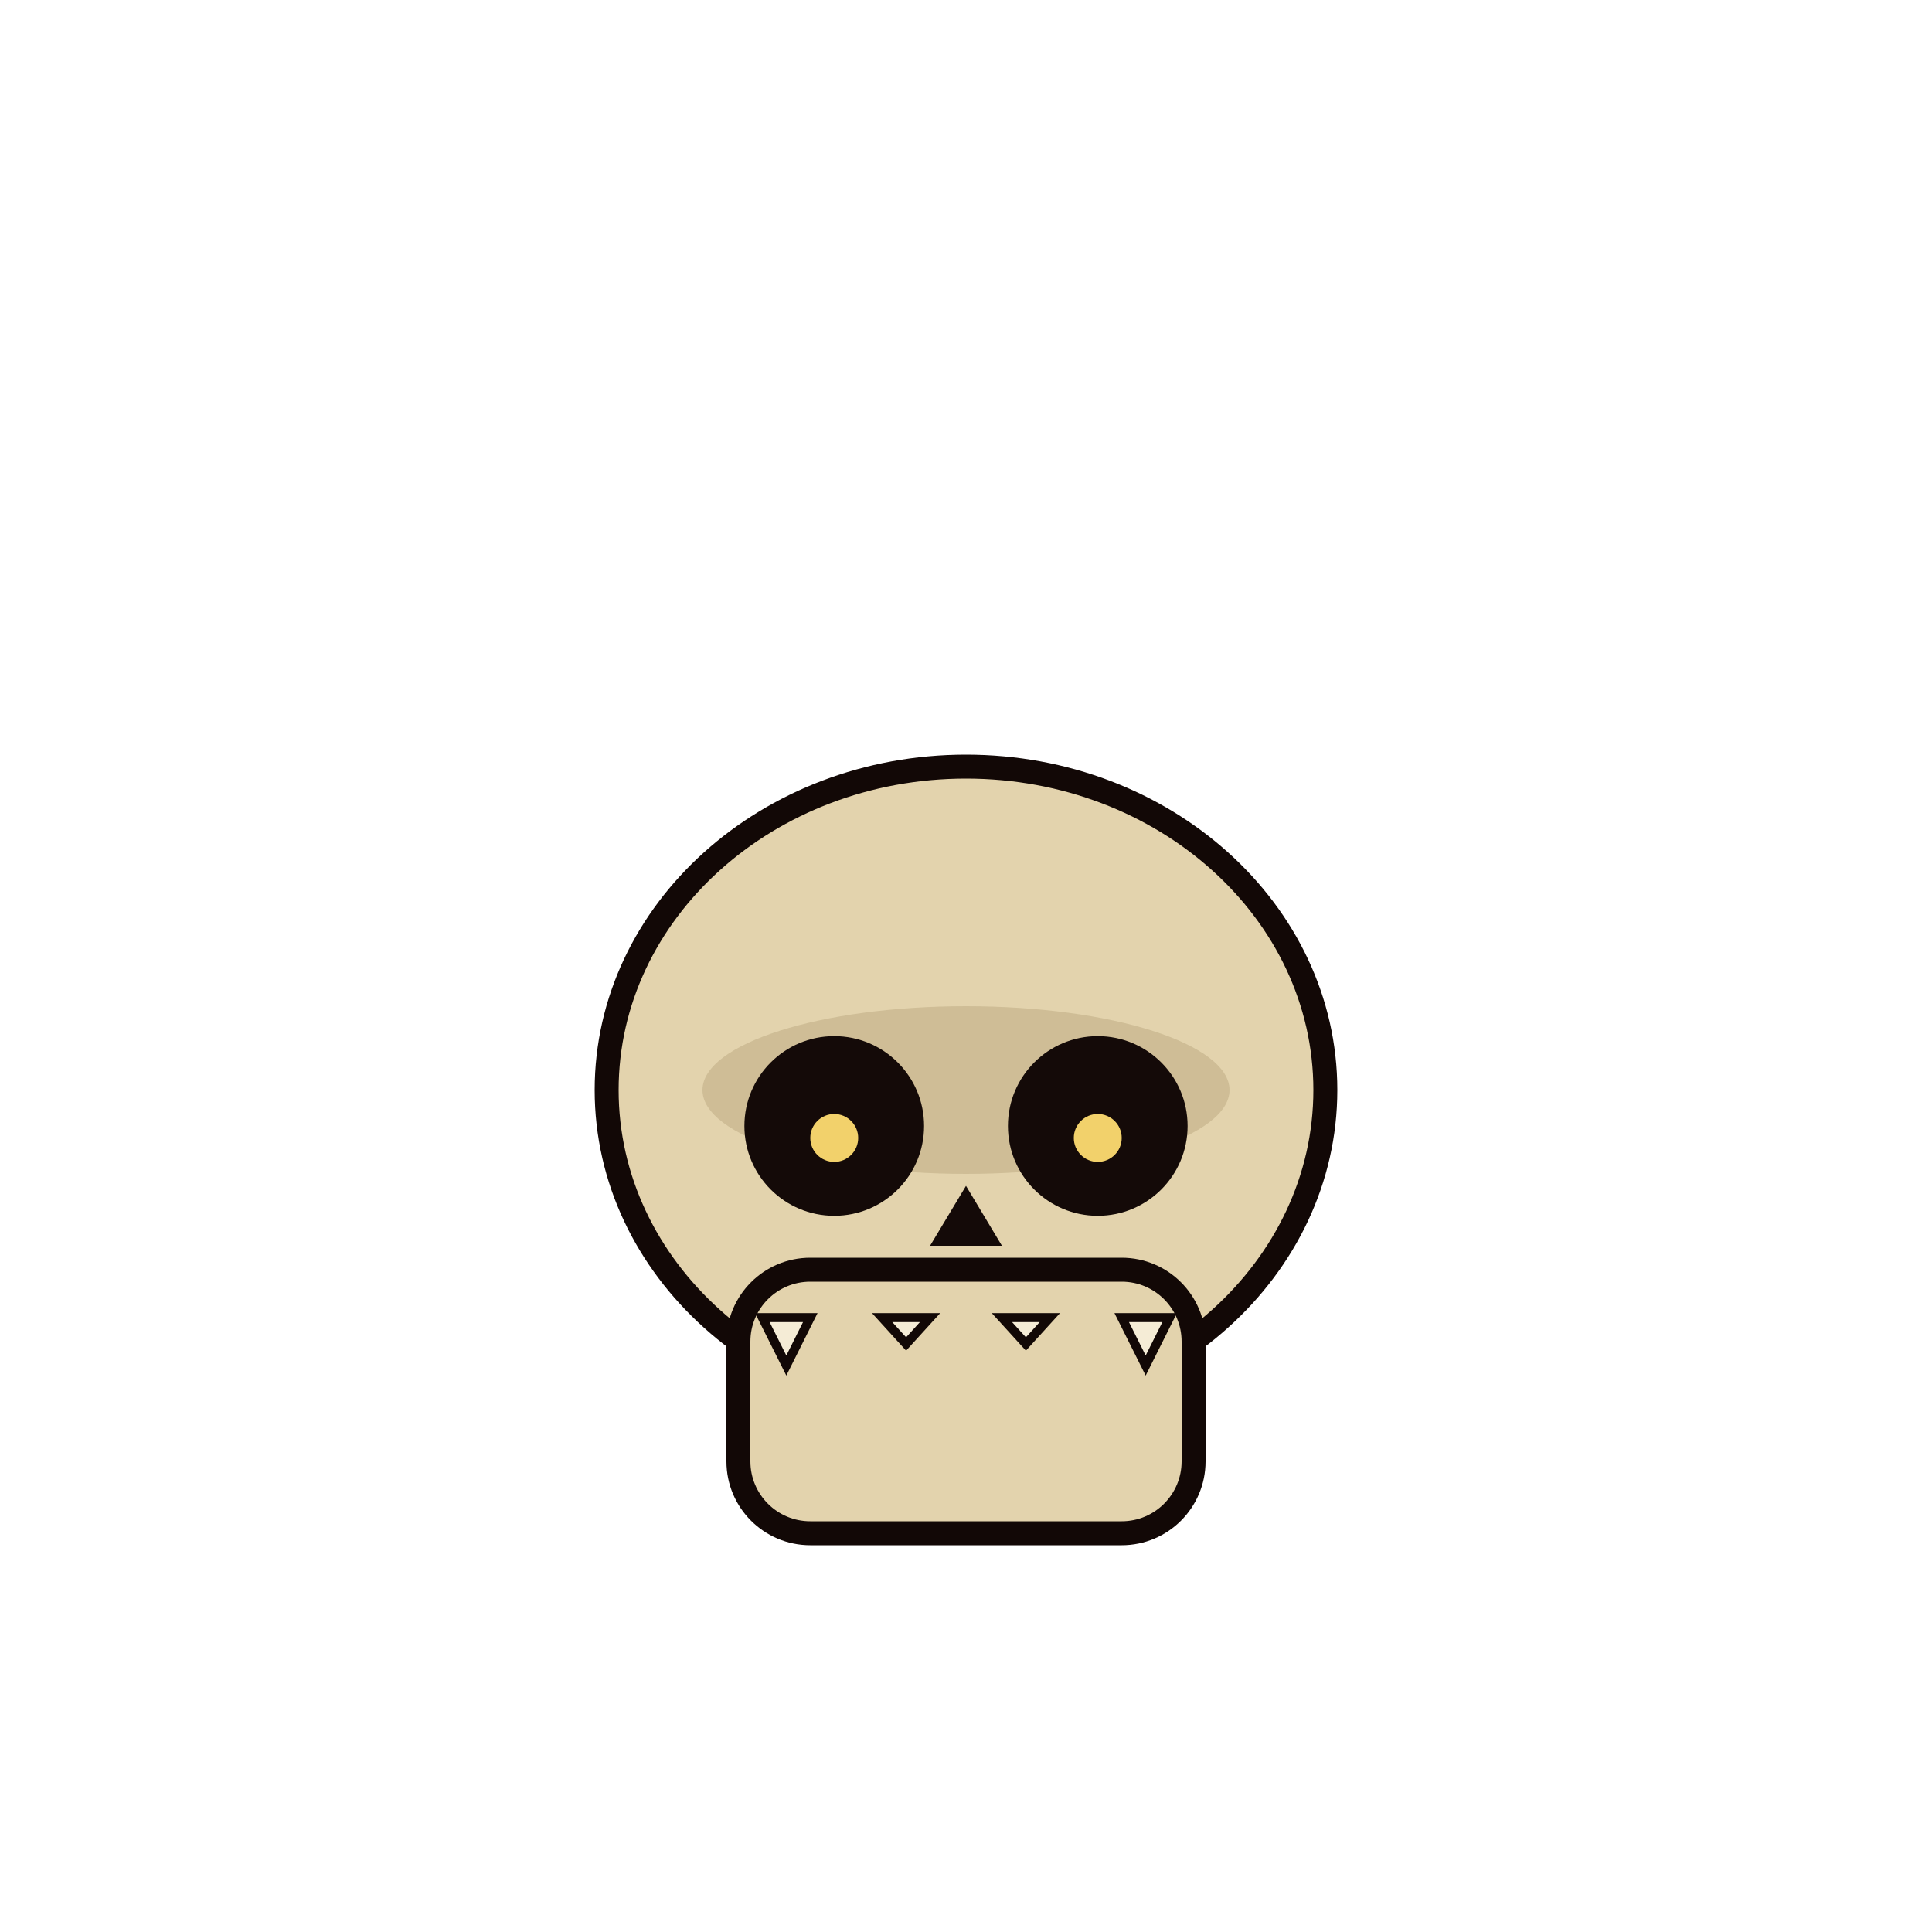
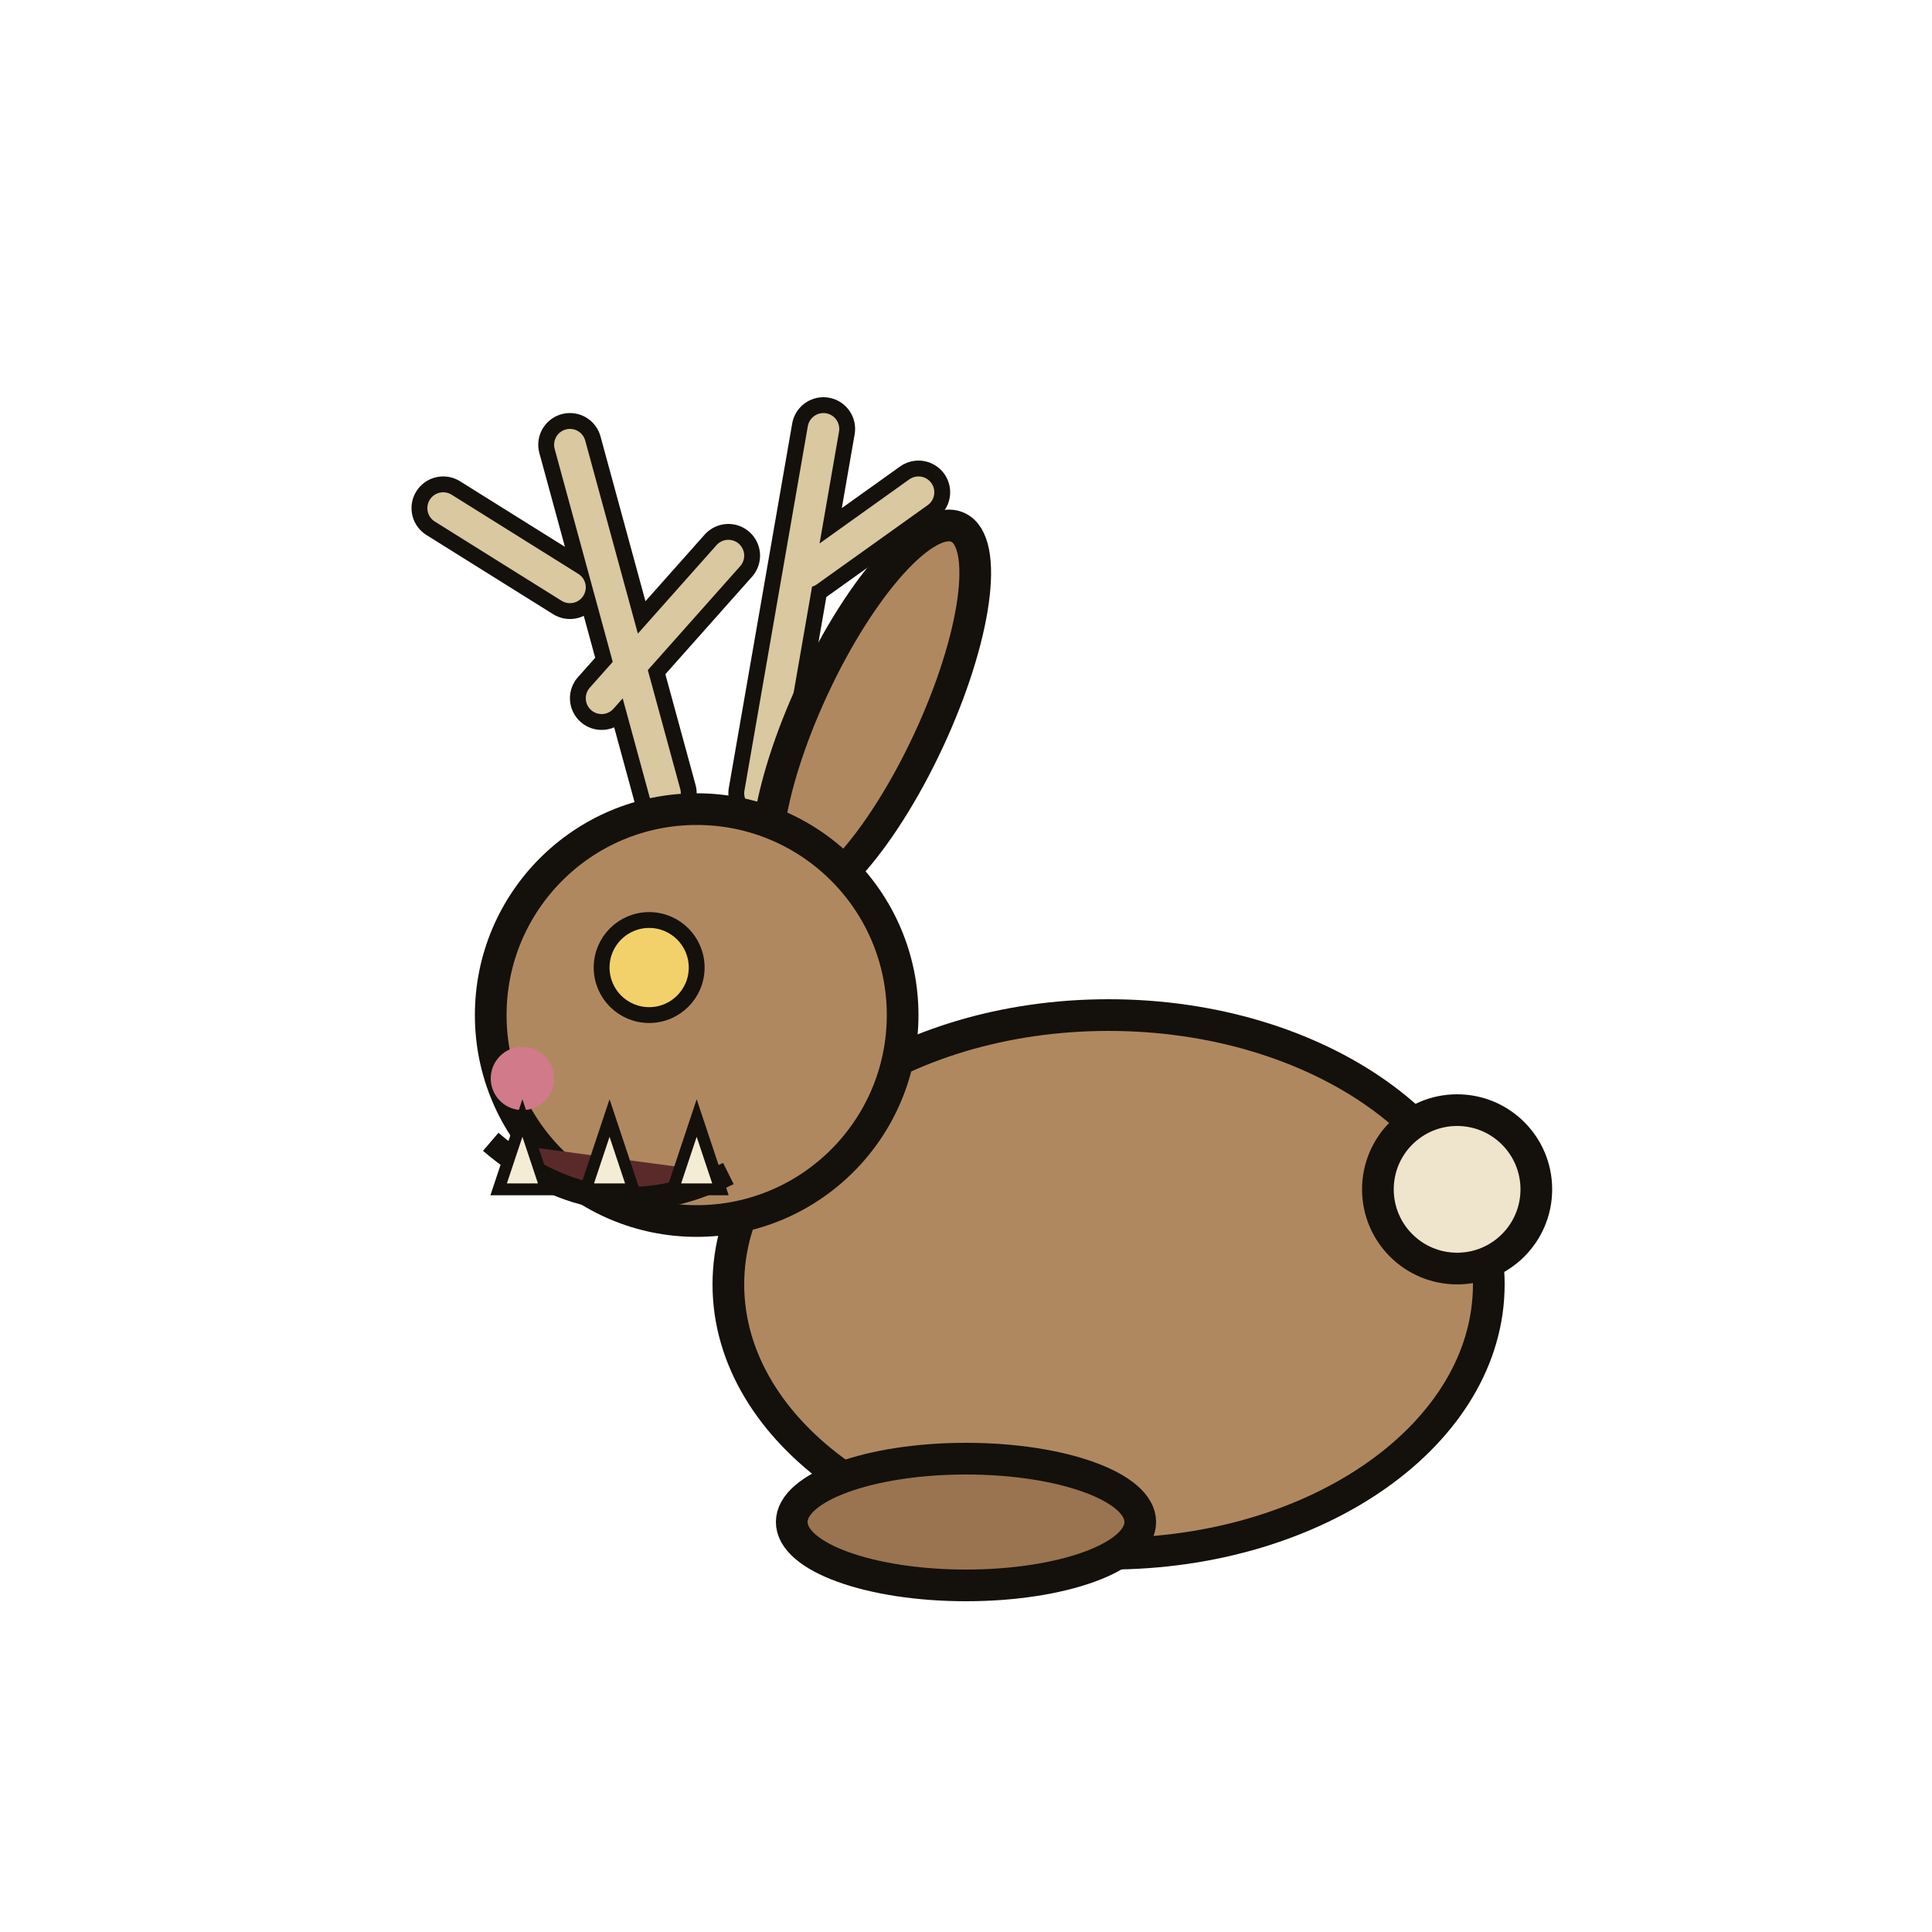
<svg xmlns="http://www.w3.org/2000/svg" viewBox="0 0 200 200" width="200" height="200">
  <defs />
-   <g transform="translate(100 124) scale(0.620)">
-     <ellipse cx="0" cy="-18" rx="60" ry="54" fill="#e3d3ad" stroke="#120806" stroke-width="4" />
-     <rect x="-38" y="12" width="76" height="44" rx="12" fill="#e3d3ad" stroke="#120806" stroke-width="4" />
-     <ellipse cx="0" cy="-18" rx="44" ry="14" fill="#a8956b" opacity="0.35" />
-     <ellipse cx="-22" cy="-12" rx="15" ry="15" fill="#140a08" transform="rotate(0 -22 -12)" />
-     <circle cx="-22" cy="-10" r="4" fill="#f2d16b" />
-     <ellipse cx="22" cy="-12" rx="15" ry="15" fill="#140a08" transform="rotate(0 22 -12)" />
-     <circle cx="22" cy="-10" r="4" fill="#f2d16b" />
-     <path d="M-6,8 L0,-2 L6,8 Z" fill="#140a08" />
-     <path d="M-34,20 L-30,28 L-26,20 Z" fill="#f5ecd6" stroke="#120806" stroke-width="1.5" />
-     <path d="M-14,20 L-10,24.4 L-6,20 Z" fill="#f5ecd6" stroke="#120806" stroke-width="1.5" />
-     <path d="M6,20 L10,24.4 L14,20 Z" fill="#f5ecd6" stroke="#120806" stroke-width="1.5" />
-     <path d="M26,20 L30,28 L34,20 Z" fill="#f5ecd6" stroke="#120806" stroke-width="1.5" />
+   <g transform="translate(100 110) scale(0.820)">
+     <path d="M-38,-34 L-50,-78 M-50,-60 L-66,-70 M-46,-46 L-30,-64 M-26,-34 L-18,-80 M-20,-62 L-6,-72" fill="none" stroke="#14100c" stroke-width="8" stroke-linecap="round" />
+     <path d="M-38,-34 L-50,-78 M-50,-60 L-66,-70 M-46,-46 L-30,-64 M-26,-34 L-18,-80 M-20,-62 L-6,-72" fill="none" stroke="#d9c8a0" stroke-width="4" stroke-linecap="round" />
+     <ellipse cx="-12" cy="-44" rx="8" ry="26" transform="rotate(25 -12 -44)" fill="#b08860" stroke="#14100c" stroke-width="4" />
+     <ellipse cx="18" cy="28" rx="48" ry="34" fill="#b08860" stroke="#14100c" stroke-width="4" />
+     <circle cx="62" cy="16" r="10" fill="#efe4cc" stroke="#14100c" stroke-width="4" />
+     <ellipse cx="0" cy="58" rx="22" ry="8" fill="#9a7450" stroke="#14100c" stroke-width="4" />
+     <circle cx="-34" cy="-6" r="26" fill="#b08860" stroke="#14100c" stroke-width="4" />
+     <circle cx="-40" cy="-12" r="6" fill="#f2d16b" stroke="#14100c" stroke-width="2" />
+     <circle cx="-56" cy="2" r="4" fill="#d07a8a" />
+     <path d="M-60,10 Q-46,22 -30,14" fill="#5a2a2a" stroke="#14100c" stroke-width="3" />
+     <path d="M-59,16 L-56,7 L-53,16 Z" fill="#f5ecd6" stroke="#14100c" stroke-width="1.5" />
+     <path d="M-48,16 L-45,7 L-42,16 Z" fill="#f5ecd6" stroke="#14100c" stroke-width="1.5" />
+     <path d="M-37,16 L-34,7 L-31,16 Z" fill="#f5ecd6" stroke="#14100c" stroke-width="1.5" />
  </g>
</svg>
